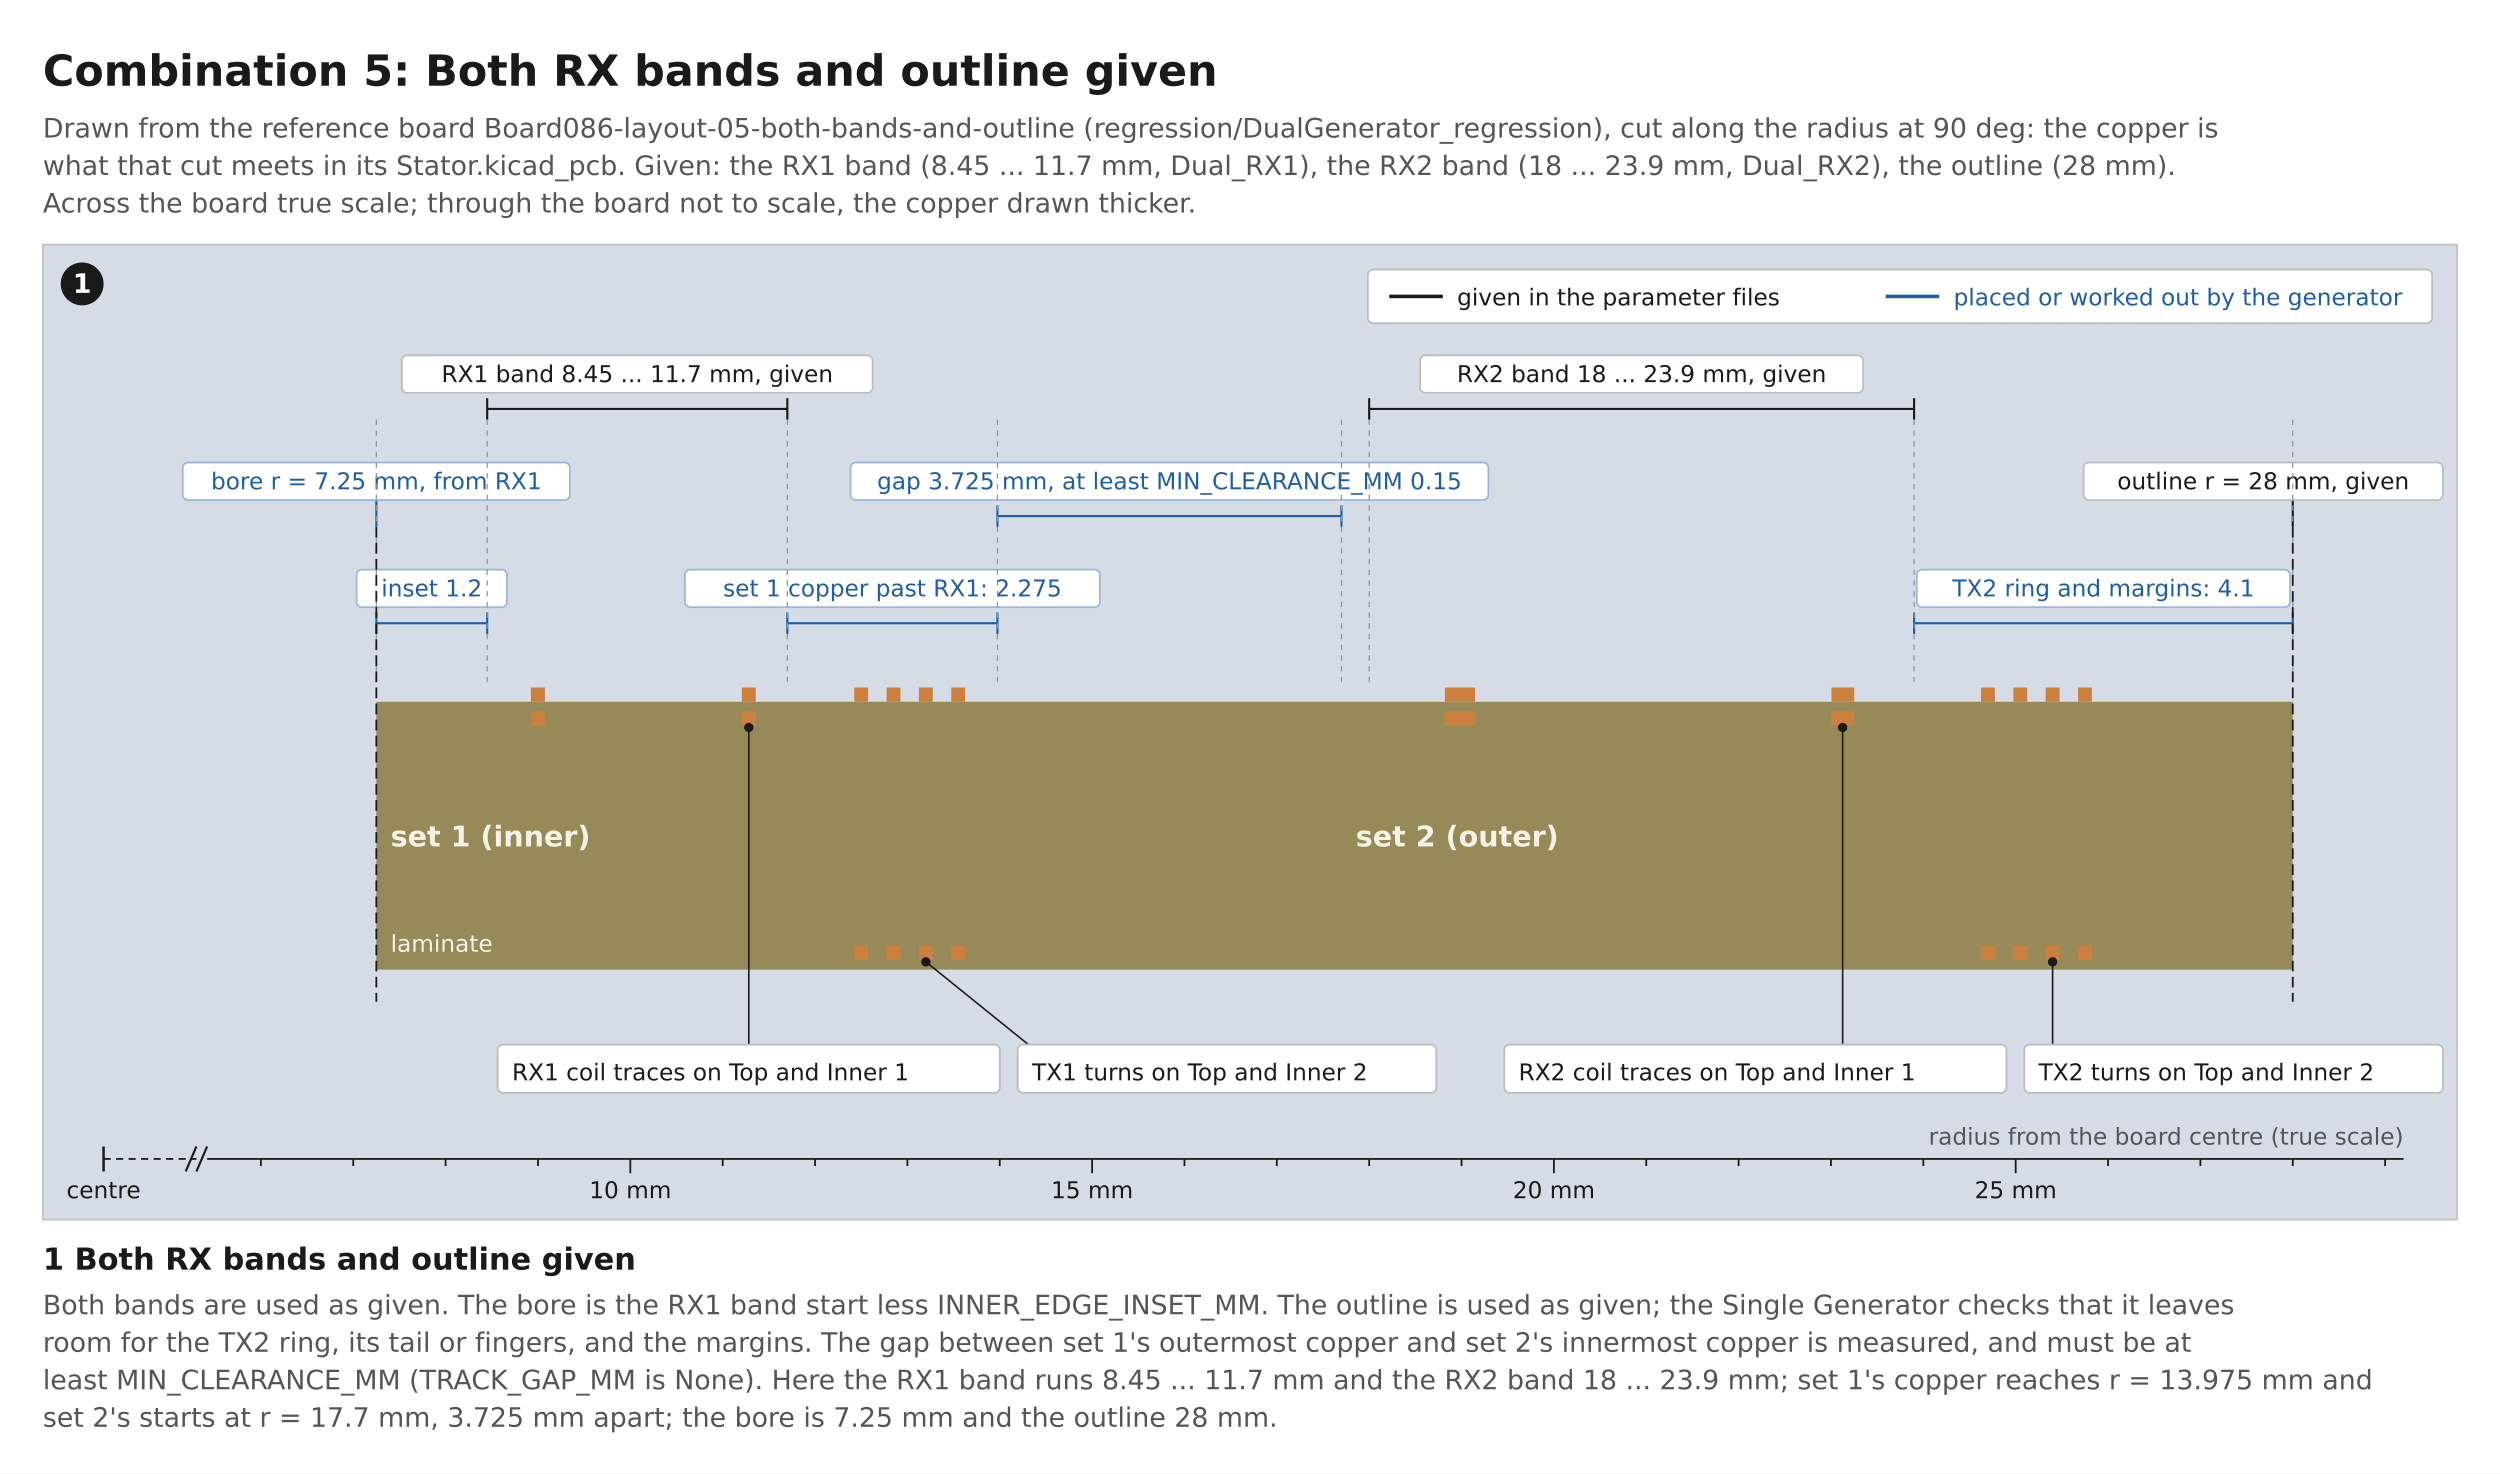
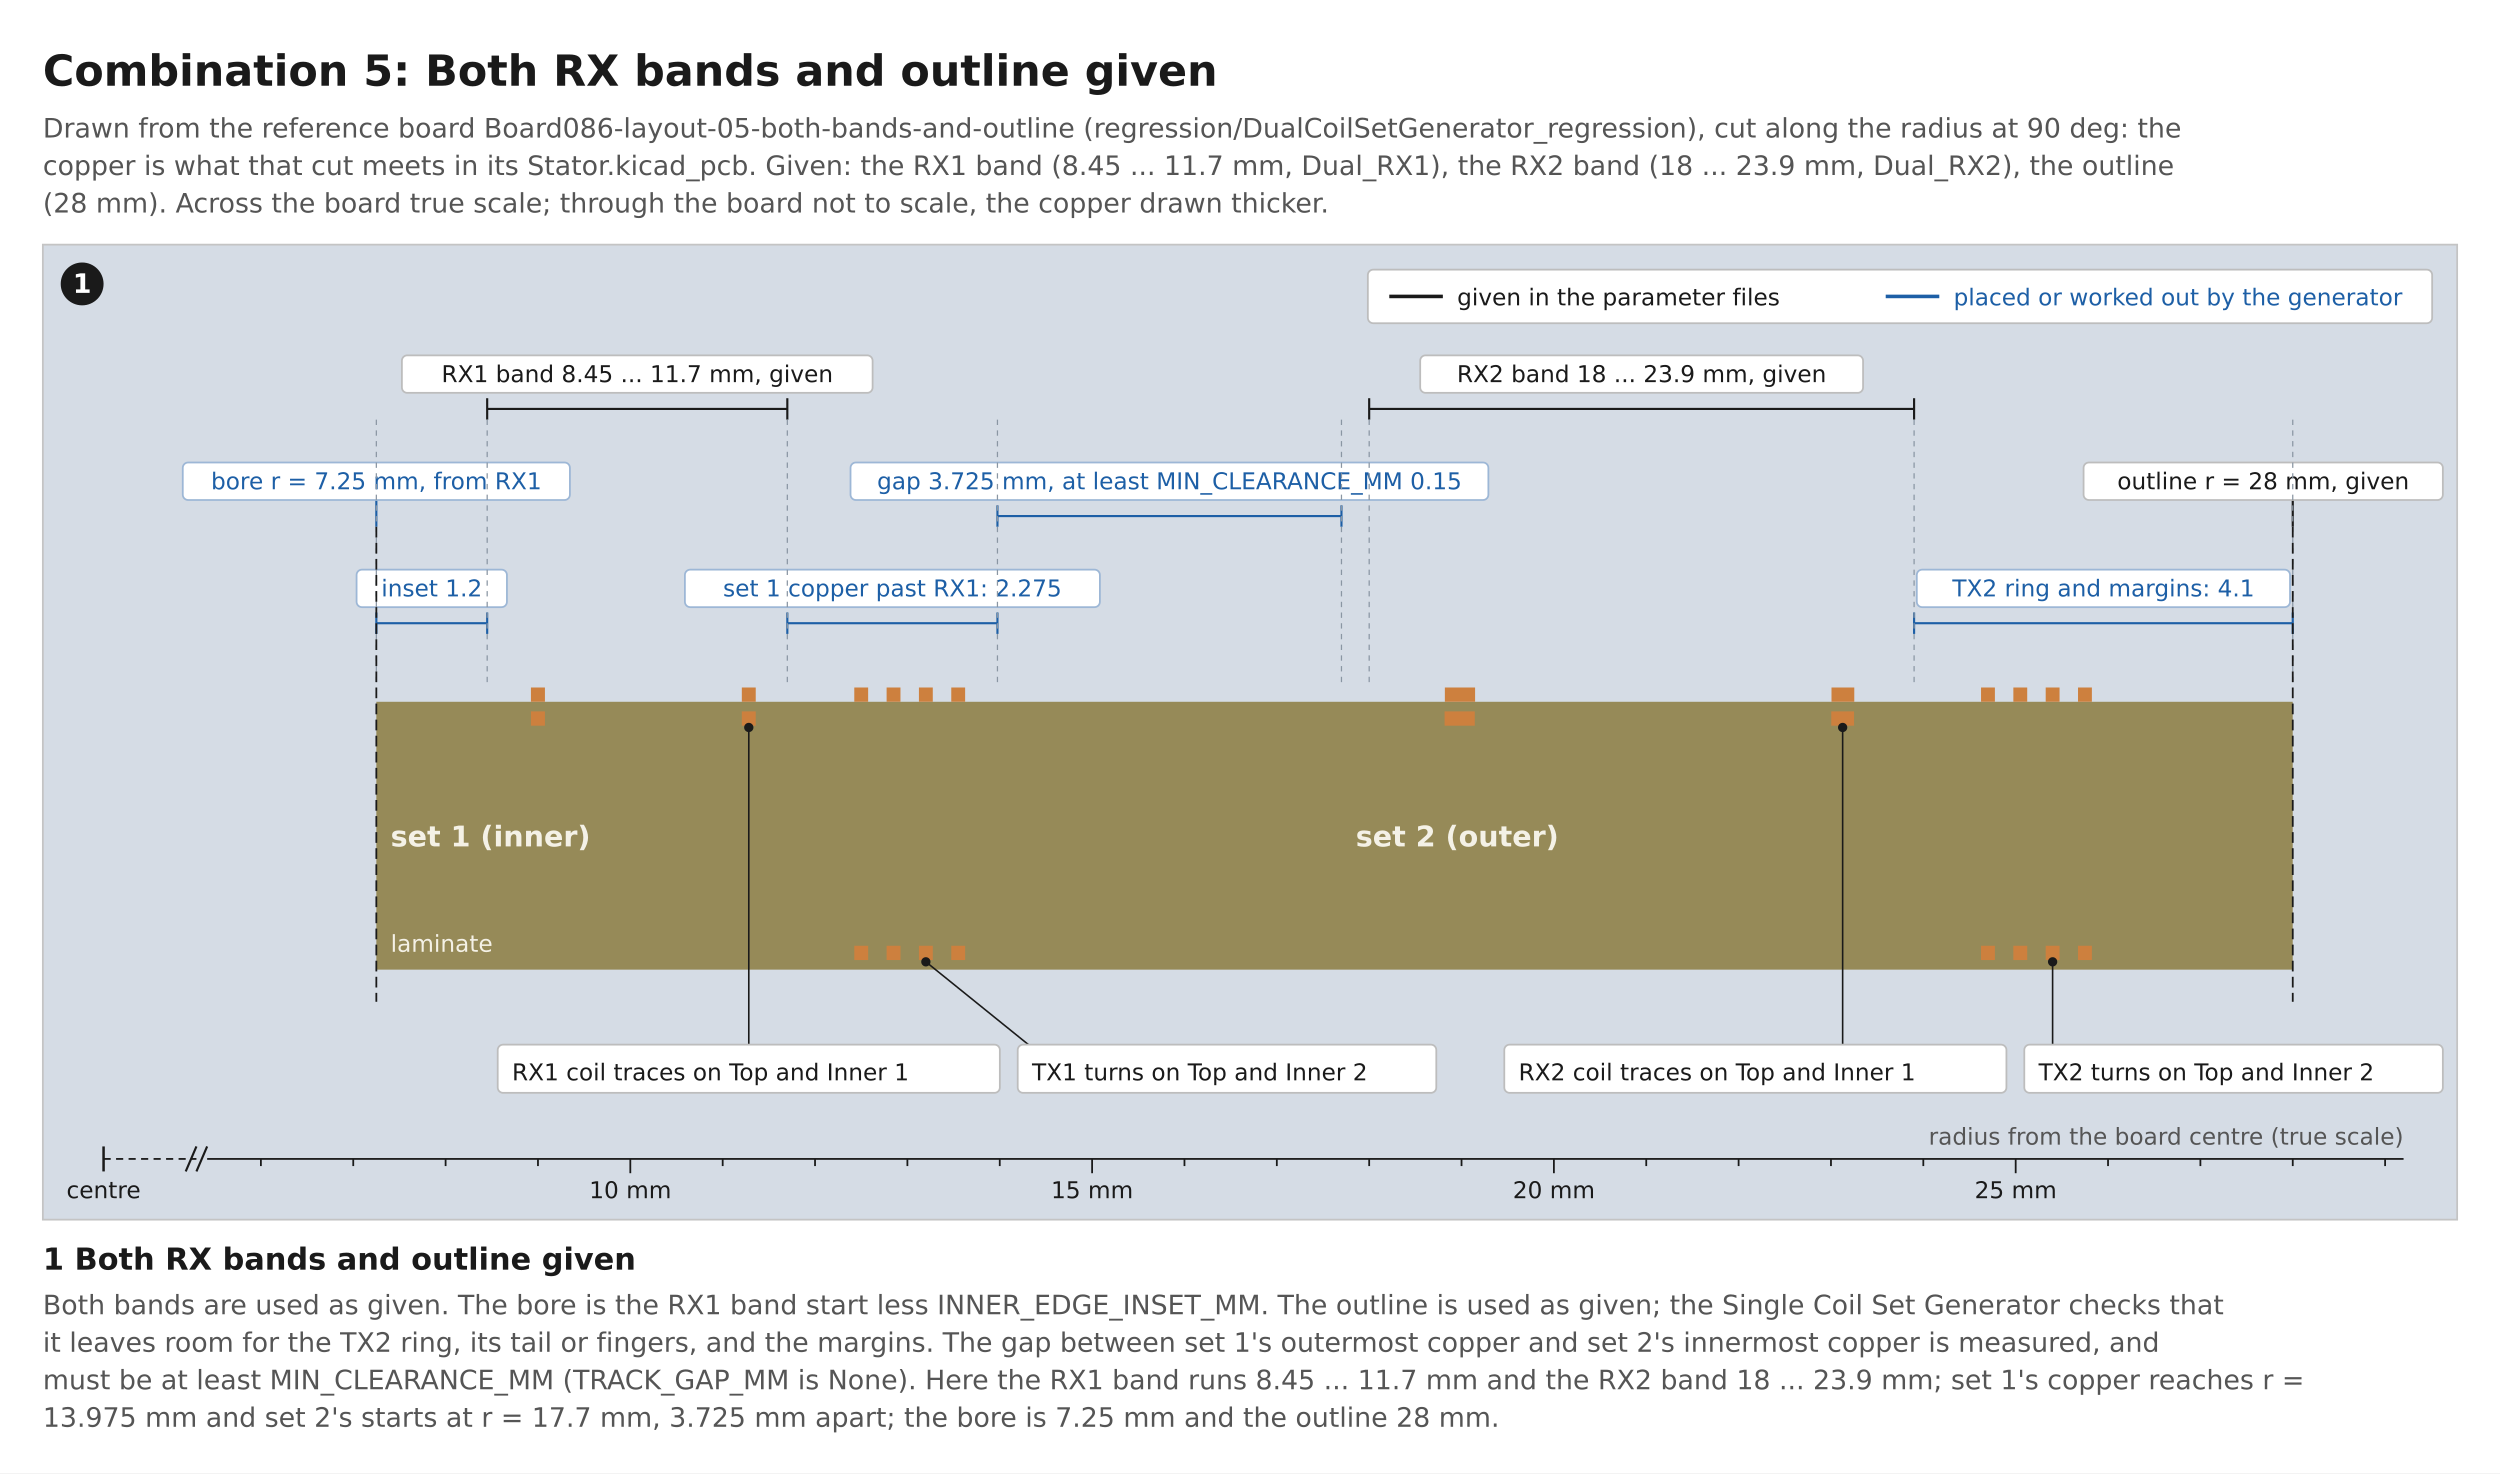
<svg xmlns="http://www.w3.org/2000/svg" width="1400" height="825" viewBox="0 0 1400 825" font-family="DejaVu Sans, Arial, Helvetica, sans-serif">
  <rect width="100%" height="100%" fill="#ffffff" />
  <rect x="24" y="137" width="1352" height="546" fill="#d5dce5" stroke="#c4c4c4" stroke-width="1" />
  <text x="24" y="48" font-size="24" font-weight="bold" fill="#1a1a1a">Combination 5: Both RX bands and outline given</text>
-   <text x="24" y="77" font-size="15" fill="#555555">Drawn from the reference board Board086-layout-05-both-bands-and-outline (regression/DualGenerator_regression), cut along the radius at 90 deg: the copper is</text>
-   <text x="24" y="98" font-size="15" fill="#555555">what that cut meets in its Stator.kicad_pcb. Given: the RX1 band (8.45 ... 11.7 mm, Dual_RX1), the RX2 band (18 ... 23.9 mm, Dual_RX2), the outline (28 mm).</text>
-   <text x="24" y="119" font-size="15" fill="#555555">Across the board true scale; through the board not to scale, the copper drawn thicker.</text>
+   <text x="24" y="77" font-size="15" fill="#555555">Drawn from the reference board Board086-layout-05-both-bands-and-outline (regression/DualCoilSetGenerator_regression), cut along the radius at 90 deg: the</text>
+   <text x="24" y="98" font-size="15" fill="#555555">copper is what that cut meets in its Stator.kicad_pcb. Given: the RX1 band (8.45 ... 11.7 mm, Dual_RX1), the RX2 band (18 ... 23.9 mm, Dual_RX2), the outline</text>
+   <text x="24" y="119" font-size="15" fill="#555555">(28 mm). Across the board true scale; through the board not to scale, the copper drawn thicker.</text>
  <rect x="766" y="151" width="596" height="30" rx="3" fill="#ffffff" stroke="#bdbdbd" stroke-width="1" />
  <line x1="778" y1="166" x2="808" y2="166" stroke="#1a1a1a" stroke-width="2" />
  <text x="816" y="171" font-size="13" fill="#1a1a1a">given in the parameter files</text>
  <line x1="1056" y1="166" x2="1086" y2="166" stroke="#1d5fa6" stroke-width="2" />
  <text x="1094" y="171" font-size="13" fill="#1d5fa6">placed or worked out by the generator</text>
  <line x1="272.82" y1="229" x2="440.9" y2="229" stroke="#1a1a1a" stroke-width="1.2" />
  <line x1="272.82" y1="223" x2="272.82" y2="235" stroke="#1a1a1a" stroke-width="1.2" />
  <line x1="440.9" y1="223" x2="440.9" y2="235" stroke="#1a1a1a" stroke-width="1.2" />
  <rect x="225.06" y="199" width="263.6" height="21" rx="3" fill="#ffffff" stroke="#bdbdbd" stroke-width="1" />
  <text x="356.86" y="214" font-size="13" text-anchor="middle" fill="#1a1a1a">RX1 band 8.45 ... 11.7 mm, given</text>
  <line x1="766.74" y1="229" x2="1071.89" y2="229" stroke="#1a1a1a" stroke-width="1.2" />
  <line x1="766.74" y1="223" x2="766.74" y2="235" stroke="#1a1a1a" stroke-width="1.2" />
  <line x1="1071.89" y1="223" x2="1071.89" y2="235" stroke="#1a1a1a" stroke-width="1.2" />
  <rect x="795.31" y="199" width="248" height="21" rx="3" fill="#ffffff" stroke="#bdbdbd" stroke-width="1" />
  <text x="919.31" y="214" font-size="13" text-anchor="middle" fill="#1a1a1a">RX2 band 18 ... 23.9 mm, given</text>
  <line x1="210.75" y1="280" x2="210.75" y2="295" stroke="#1d5fa6" stroke-width="1.2" />
  <rect x="102.35" y="259" width="216.8" height="21" rx="3" fill="#ffffff" stroke="#9db7d6" stroke-width="1" />
  <text x="210.75" y="274" font-size="13" text-anchor="middle" fill="#1d5fa6">bore r = 7.25 mm, from RX1</text>
  <line x1="558.57" y1="289" x2="751.22" y2="289" stroke="#1d5fa6" stroke-width="1.2" />
  <line x1="558.57" y1="283" x2="558.57" y2="295" stroke="#1d5fa6" stroke-width="1.2" />
  <line x1="751.22" y1="283" x2="751.22" y2="295" stroke="#1d5fa6" stroke-width="1.2" />
  <rect x="476.29" y="259" width="357.2" height="21" rx="3" fill="#ffffff" stroke="#9db7d6" stroke-width="1" />
  <text x="654.89" y="274" font-size="13" text-anchor="middle" fill="#1d5fa6">gap 3.725 mm, at least MIN_CLEARANCE_MM 0.15</text>
  <line x1="1283.94" y1="280" x2="1283.94" y2="295" stroke="#1a1a1a" stroke-width="1.2" />
  <rect x="1166.8" y="259" width="201.2" height="21" rx="3" fill="#ffffff" stroke="#bdbdbd" stroke-width="1" />
  <text x="1267.4" y="274" font-size="13" text-anchor="middle" fill="#1a1a1a">outline r = 28 mm, given</text>
  <line x1="210.75" y1="349" x2="272.82" y2="349" stroke="#1d5fa6" stroke-width="1.2" />
  <line x1="210.75" y1="343" x2="210.75" y2="355" stroke="#1d5fa6" stroke-width="1.2" />
  <line x1="272.82" y1="343" x2="272.82" y2="355" stroke="#1d5fa6" stroke-width="1.2" />
  <rect x="199.68" y="319" width="84.2" height="21" rx="3" fill="#ffffff" stroke="#9db7d6" stroke-width="1" />
  <text x="241.78" y="334" font-size="13" text-anchor="middle" fill="#1d5fa6">inset 1.2</text>
  <line x1="440.9" y1="349" x2="558.57" y2="349" stroke="#1d5fa6" stroke-width="1.2" />
  <line x1="440.9" y1="343" x2="440.9" y2="355" stroke="#1d5fa6" stroke-width="1.2" />
  <line x1="558.57" y1="343" x2="558.57" y2="355" stroke="#1d5fa6" stroke-width="1.2" />
  <rect x="383.54" y="319" width="232.4" height="21" rx="3" fill="#ffffff" stroke="#9db7d6" stroke-width="1" />
  <text x="499.74" y="334" font-size="13" text-anchor="middle" fill="#1d5fa6">set 1 copper past RX1: 2.275</text>
  <line x1="1071.89" y1="349" x2="1283.94" y2="349" stroke="#1d5fa6" stroke-width="1.2" />
  <line x1="1071.89" y1="343" x2="1071.89" y2="355" stroke="#1d5fa6" stroke-width="1.2" />
  <line x1="1283.94" y1="343" x2="1283.94" y2="355" stroke="#1d5fa6" stroke-width="1.2" />
  <rect x="1073.41" y="319" width="209" height="21" rx="3" fill="#ffffff" stroke="#9db7d6" stroke-width="1" />
  <text x="1177.91" y="334" font-size="13" text-anchor="middle" fill="#1d5fa6">TX2 ring and margins: 4.1</text>
  <line x1="210.75" y1="235" x2="210.75" y2="383" stroke="#8a96a3" stroke-width="0.7" stroke-dasharray="3 3" />
  <line x1="272.82" y1="235" x2="272.82" y2="383" stroke="#8a96a3" stroke-width="0.7" stroke-dasharray="3 3" />
  <line x1="440.9" y1="235" x2="440.9" y2="383" stroke="#8a96a3" stroke-width="0.7" stroke-dasharray="3 3" />
  <line x1="558.57" y1="235" x2="558.57" y2="383" stroke="#8a96a3" stroke-width="0.7" stroke-dasharray="3 3" />
  <line x1="751.22" y1="235" x2="751.22" y2="383" stroke="#8a96a3" stroke-width="0.7" stroke-dasharray="3 3" />
  <line x1="766.74" y1="235" x2="766.74" y2="383" stroke="#8a96a3" stroke-width="0.7" stroke-dasharray="3 3" />
  <line x1="1071.89" y1="235" x2="1071.89" y2="383" stroke="#8a96a3" stroke-width="0.7" stroke-dasharray="3 3" />
  <line x1="1283.94" y1="235" x2="1283.94" y2="383" stroke="#8a96a3" stroke-width="0.7" stroke-dasharray="3 3" />
  <rect x="210.75" y="393" width="1073.18" height="150" fill="#968a58" stroke="none" stroke-width="1" />
  <rect x="297.32" y="385" width="7.84" height="8" fill="#cd803e" stroke="none" stroke-width="1" />
  <rect x="415.42" y="385" width="7.79" height="8" fill="#cd803e" stroke="none" stroke-width="1" />
  <rect x="478.4" y="385" width="7.76" height="8" fill="#cd803e" stroke="none" stroke-width="1" />
  <rect x="496.5" y="385" width="7.76" height="8" fill="#cd803e" stroke="none" stroke-width="1" />
  <rect x="514.6" y="385" width="7.76" height="8" fill="#cd803e" stroke="none" stroke-width="1" />
  <rect x="532.71" y="385" width="7.76" height="8" fill="#cd803e" stroke="none" stroke-width="1" />
  <rect x="809.12" y="385" width="16.93" height="8" fill="#cd803e" stroke="none" stroke-width="1" />
  <rect x="1025.64" y="385" width="12.76" height="8" fill="#cd803e" stroke="none" stroke-width="1" />
  <rect x="1109.38" y="385" width="7.76" height="8" fill="#cd803e" stroke="none" stroke-width="1" />
  <rect x="1127.48" y="385" width="7.76" height="8" fill="#cd803e" stroke="none" stroke-width="1" />
  <rect x="1145.59" y="385" width="7.76" height="8" fill="#cd803e" stroke="none" stroke-width="1" />
  <rect x="1163.69" y="385" width="7.76" height="8" fill="#cd803e" stroke="none" stroke-width="1" />
  <rect x="297.32" y="398.38" width="7.84" height="8" fill="#cd803e" stroke="none" stroke-width="1" />
  <rect x="415.42" y="398.38" width="7.79" height="8" fill="#cd803e" stroke="none" stroke-width="1" />
  <rect x="808.96" y="398.38" width="16.91" height="8" fill="#cd803e" stroke="none" stroke-width="1" />
  <rect x="1025.5" y="398.38" width="12.77" height="8" fill="#cd803e" stroke="none" stroke-width="1" />
  <rect x="478.4" y="529.62" width="7.76" height="8" fill="#cd803e" stroke="none" stroke-width="1" />
  <rect x="496.5" y="529.62" width="7.76" height="8" fill="#cd803e" stroke="none" stroke-width="1" />
  <rect x="514.6" y="529.62" width="7.76" height="8" fill="#cd803e" stroke="none" stroke-width="1" />
  <rect x="532.71" y="529.62" width="7.76" height="8" fill="#cd803e" stroke="none" stroke-width="1" />
  <rect x="1109.38" y="529.62" width="7.76" height="8" fill="#cd803e" stroke="none" stroke-width="1" />
  <rect x="1127.48" y="529.62" width="7.76" height="8" fill="#cd803e" stroke="none" stroke-width="1" />
  <rect x="1145.59" y="529.62" width="7.76" height="8" fill="#cd803e" stroke="none" stroke-width="1" />
  <rect x="1163.69" y="529.62" width="7.76" height="8" fill="#cd803e" stroke="none" stroke-width="1" />
  <text x="218.75" y="533" font-size="13" fill="#f4f1e6">laminate</text>
  <line x1="210.75" y1="295" x2="210.75" y2="561" stroke="#1a1a1a" stroke-width="1" stroke-dasharray="6 3" />
  <line x1="1283.94" y1="295" x2="1283.94" y2="561" stroke="#1a1a1a" stroke-width="1" stroke-dasharray="6 3" />
  <text x="218.75" y="474" font-size="16" font-weight="bold" fill="#f4f1e6">set 1 (inner)</text>
  <text x="759.22" y="474" font-size="16" font-weight="bold" fill="#f4f1e6">set 2 (outer)</text>
  <line x1="419.32" y1="585" x2="419.32" y2="407.38" stroke="#1a1a1a" stroke-width="0.9" />
  <circle cx="419.32" cy="407.38" r="2.6" fill="#1a1a1a" />
  <rect x="278.72" y="585" width="281.2" height="27" rx="3" fill="#ffffff" stroke="#bdbdbd" stroke-width="1" />
  <text x="286.72" y="605" font-size="13" fill="#1a1a1a">RX1 coil traces on Top and Inner 1</text>
  <line x1="575.92" y1="585" x2="518.48" y2="538.62" stroke="#1a1a1a" stroke-width="0.9" />
  <circle cx="518.48" cy="538.62" r="2.6" fill="#1a1a1a" />
  <rect x="569.92" y="585" width="234.4" height="27" rx="3" fill="#ffffff" stroke="#bdbdbd" stroke-width="1" />
  <text x="577.92" y="605" font-size="13" fill="#1a1a1a">TX1 turns on Top and Inner 2</text>
  <line x1="1031.88" y1="585" x2="1031.88" y2="407.38" stroke="#1a1a1a" stroke-width="0.9" />
  <circle cx="1031.88" cy="407.38" r="2.6" fill="#1a1a1a" />
  <rect x="842.4" y="585" width="281.2" height="27" rx="3" fill="#ffffff" stroke="#bdbdbd" stroke-width="1" />
  <text x="850.4" y="605" font-size="13" fill="#1a1a1a">RX2 coil traces on Top and Inner 1</text>
  <line x1="1149.46" y1="585" x2="1149.46" y2="538.62" stroke="#1a1a1a" stroke-width="0.9" />
  <circle cx="1149.46" cy="538.62" r="2.6" fill="#1a1a1a" />
  <rect x="1133.6" y="585" width="234.4" height="27" rx="3" fill="#ffffff" stroke="#bdbdbd" stroke-width="1" />
  <text x="1141.6" y="605" font-size="13" fill="#1a1a1a">TX2 turns on Top and Inner 2</text>
  <line x1="58" y1="649" x2="110" y2="649" stroke="#1a1a1a" stroke-width="1" stroke-dasharray="4 3" />
  <line x1="110" y1="642" x2="104" y2="656" stroke="#1a1a1a" stroke-width="1.2" />
  <line x1="116" y1="642" x2="110" y2="656" stroke="#1a1a1a" stroke-width="1.2" />
  <line x1="116" y1="649" x2="1346" y2="649" stroke="#1a1a1a" stroke-width="1" />
  <line x1="58" y1="642" x2="58" y2="656" stroke="#1a1a1a" stroke-width="1.4" />
  <text x="58" y="671" font-size="13" text-anchor="middle" fill="#1a1a1a">centre</text>
  <line x1="146.1" y1="649" x2="146.1" y2="653" stroke="#1a1a1a" stroke-width="1" />
  <line x1="197.82" y1="649" x2="197.82" y2="653" stroke="#1a1a1a" stroke-width="1" />
  <line x1="249.54" y1="649" x2="249.54" y2="653" stroke="#1a1a1a" stroke-width="1" />
  <line x1="301.26" y1="649" x2="301.26" y2="653" stroke="#1a1a1a" stroke-width="1" />
  <line x1="352.98" y1="649" x2="352.98" y2="657" stroke="#1a1a1a" stroke-width="1" />
  <text x="352.98" y="671" font-size="13" text-anchor="middle" fill="#1a1a1a">10 mm</text>
  <line x1="404.7" y1="649" x2="404.7" y2="653" stroke="#1a1a1a" stroke-width="1" />
  <line x1="456.42" y1="649" x2="456.42" y2="653" stroke="#1a1a1a" stroke-width="1" />
  <line x1="508.14" y1="649" x2="508.14" y2="653" stroke="#1a1a1a" stroke-width="1" />
  <line x1="559.86" y1="649" x2="559.86" y2="653" stroke="#1a1a1a" stroke-width="1" />
  <line x1="611.58" y1="649" x2="611.58" y2="657" stroke="#1a1a1a" stroke-width="1" />
  <text x="611.58" y="671" font-size="13" text-anchor="middle" fill="#1a1a1a">15 mm</text>
  <line x1="663.3" y1="649" x2="663.3" y2="653" stroke="#1a1a1a" stroke-width="1" />
  <line x1="715.02" y1="649" x2="715.02" y2="653" stroke="#1a1a1a" stroke-width="1" />
  <line x1="766.74" y1="649" x2="766.74" y2="653" stroke="#1a1a1a" stroke-width="1" />
  <line x1="818.46" y1="649" x2="818.46" y2="653" stroke="#1a1a1a" stroke-width="1" />
  <line x1="870.18" y1="649" x2="870.18" y2="657" stroke="#1a1a1a" stroke-width="1" />
  <text x="870.18" y="671" font-size="13" text-anchor="middle" fill="#1a1a1a">20 mm</text>
  <line x1="921.9" y1="649" x2="921.9" y2="653" stroke="#1a1a1a" stroke-width="1" />
  <line x1="973.62" y1="649" x2="973.62" y2="653" stroke="#1a1a1a" stroke-width="1" />
  <line x1="1025.34" y1="649" x2="1025.34" y2="653" stroke="#1a1a1a" stroke-width="1" />
  <line x1="1077.06" y1="649" x2="1077.06" y2="653" stroke="#1a1a1a" stroke-width="1" />
  <line x1="1128.78" y1="649" x2="1128.78" y2="657" stroke="#1a1a1a" stroke-width="1" />
  <text x="1128.78" y="671" font-size="13" text-anchor="middle" fill="#1a1a1a">25 mm</text>
  <line x1="1180.5" y1="649" x2="1180.5" y2="653" stroke="#1a1a1a" stroke-width="1" />
  <line x1="1232.22" y1="649" x2="1232.22" y2="653" stroke="#1a1a1a" stroke-width="1" />
  <line x1="1283.94" y1="649" x2="1283.94" y2="653" stroke="#1a1a1a" stroke-width="1" />
  <line x1="1335.66" y1="649" x2="1335.66" y2="653" stroke="#1a1a1a" stroke-width="1" />
  <text x="1346" y="641" font-size="13" text-anchor="end" fill="#555555">radius from the board centre (true scale)</text>
  <circle cx="46" cy="159" r="12" fill="#1a1a1a" />
  <text x="46" y="164" font-size="15" font-weight="bold" text-anchor="middle" fill="#ffffff">1</text>
  <text x="24" y="711" font-size="17" font-weight="bold" fill="#1a1a1a">1  Both RX bands and outline given</text>
-   <text x="24" y="736" font-size="15" fill="#555555">Both bands are used as given. The bore is the RX1 band start less INNER_EDGE_INSET_MM. The outline is used as given; the Single Generator checks that it leaves</text>
-   <text x="24" y="757" font-size="15" fill="#555555">room for the TX2 ring, its tail or fingers, and the margins. The gap between set 1's outermost copper and set 2's innermost copper is measured, and must be at</text>
-   <text x="24" y="778" font-size="15" fill="#555555">least MIN_CLEARANCE_MM (TRACK_GAP_MM is None). Here the RX1 band runs 8.45 ... 11.7 mm and the RX2 band 18 ... 23.9 mm; set 1's copper reaches r = 13.975 mm and</text>
-   <text x="24" y="799" font-size="15" fill="#555555">set 2's starts at r = 17.7 mm, 3.725 mm apart; the bore is 7.25 mm and the outline 28 mm.</text>
+   <text x="24" y="736" font-size="15" fill="#555555">Both bands are used as given. The bore is the RX1 band start less INNER_EDGE_INSET_MM. The outline is used as given; the Single Coil Set Generator checks that</text>
+   <text x="24" y="757" font-size="15" fill="#555555">it leaves room for the TX2 ring, its tail or fingers, and the margins. The gap between set 1's outermost copper and set 2's innermost copper is measured, and</text>
+   <text x="24" y="778" font-size="15" fill="#555555">must be at least MIN_CLEARANCE_MM (TRACK_GAP_MM is None). Here the RX1 band runs 8.45 ... 11.7 mm and the RX2 band 18 ... 23.9 mm; set 1's copper reaches r =</text>
+   <text x="24" y="799" font-size="15" fill="#555555">13.975 mm and set 2's starts at r = 17.7 mm, 3.725 mm apart; the bore is 7.25 mm and the outline 28 mm.</text>
</svg>
